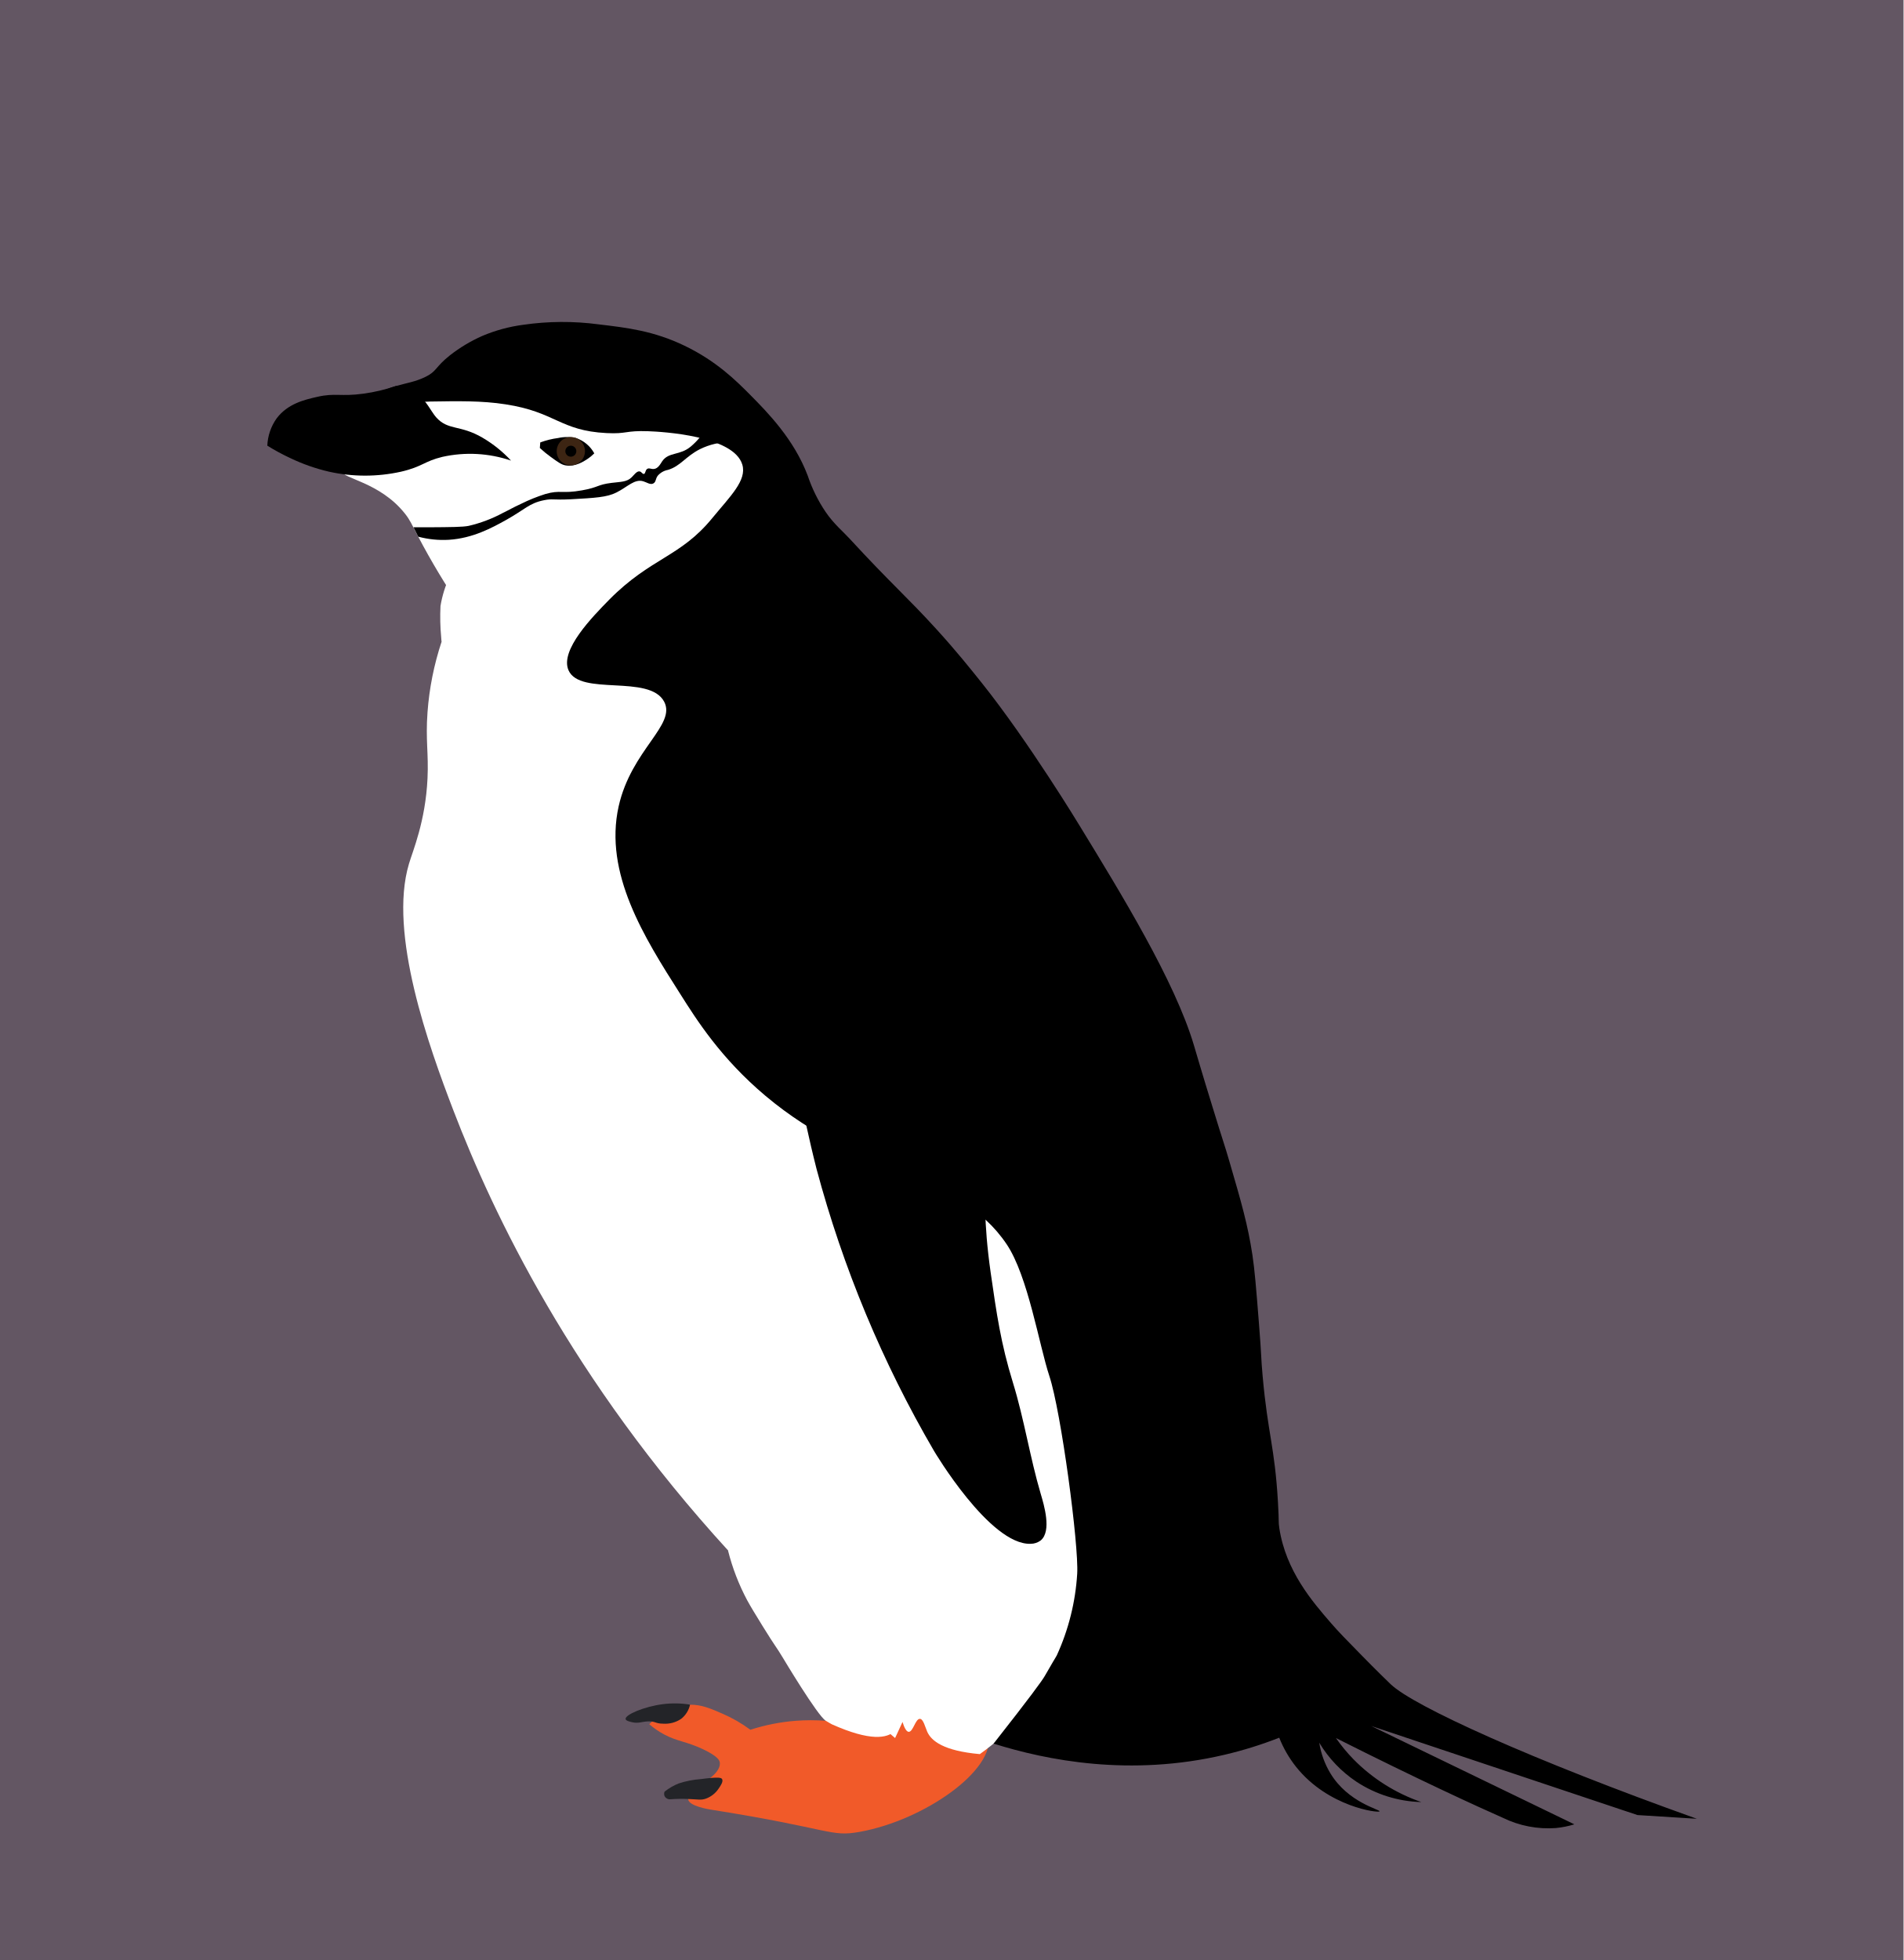
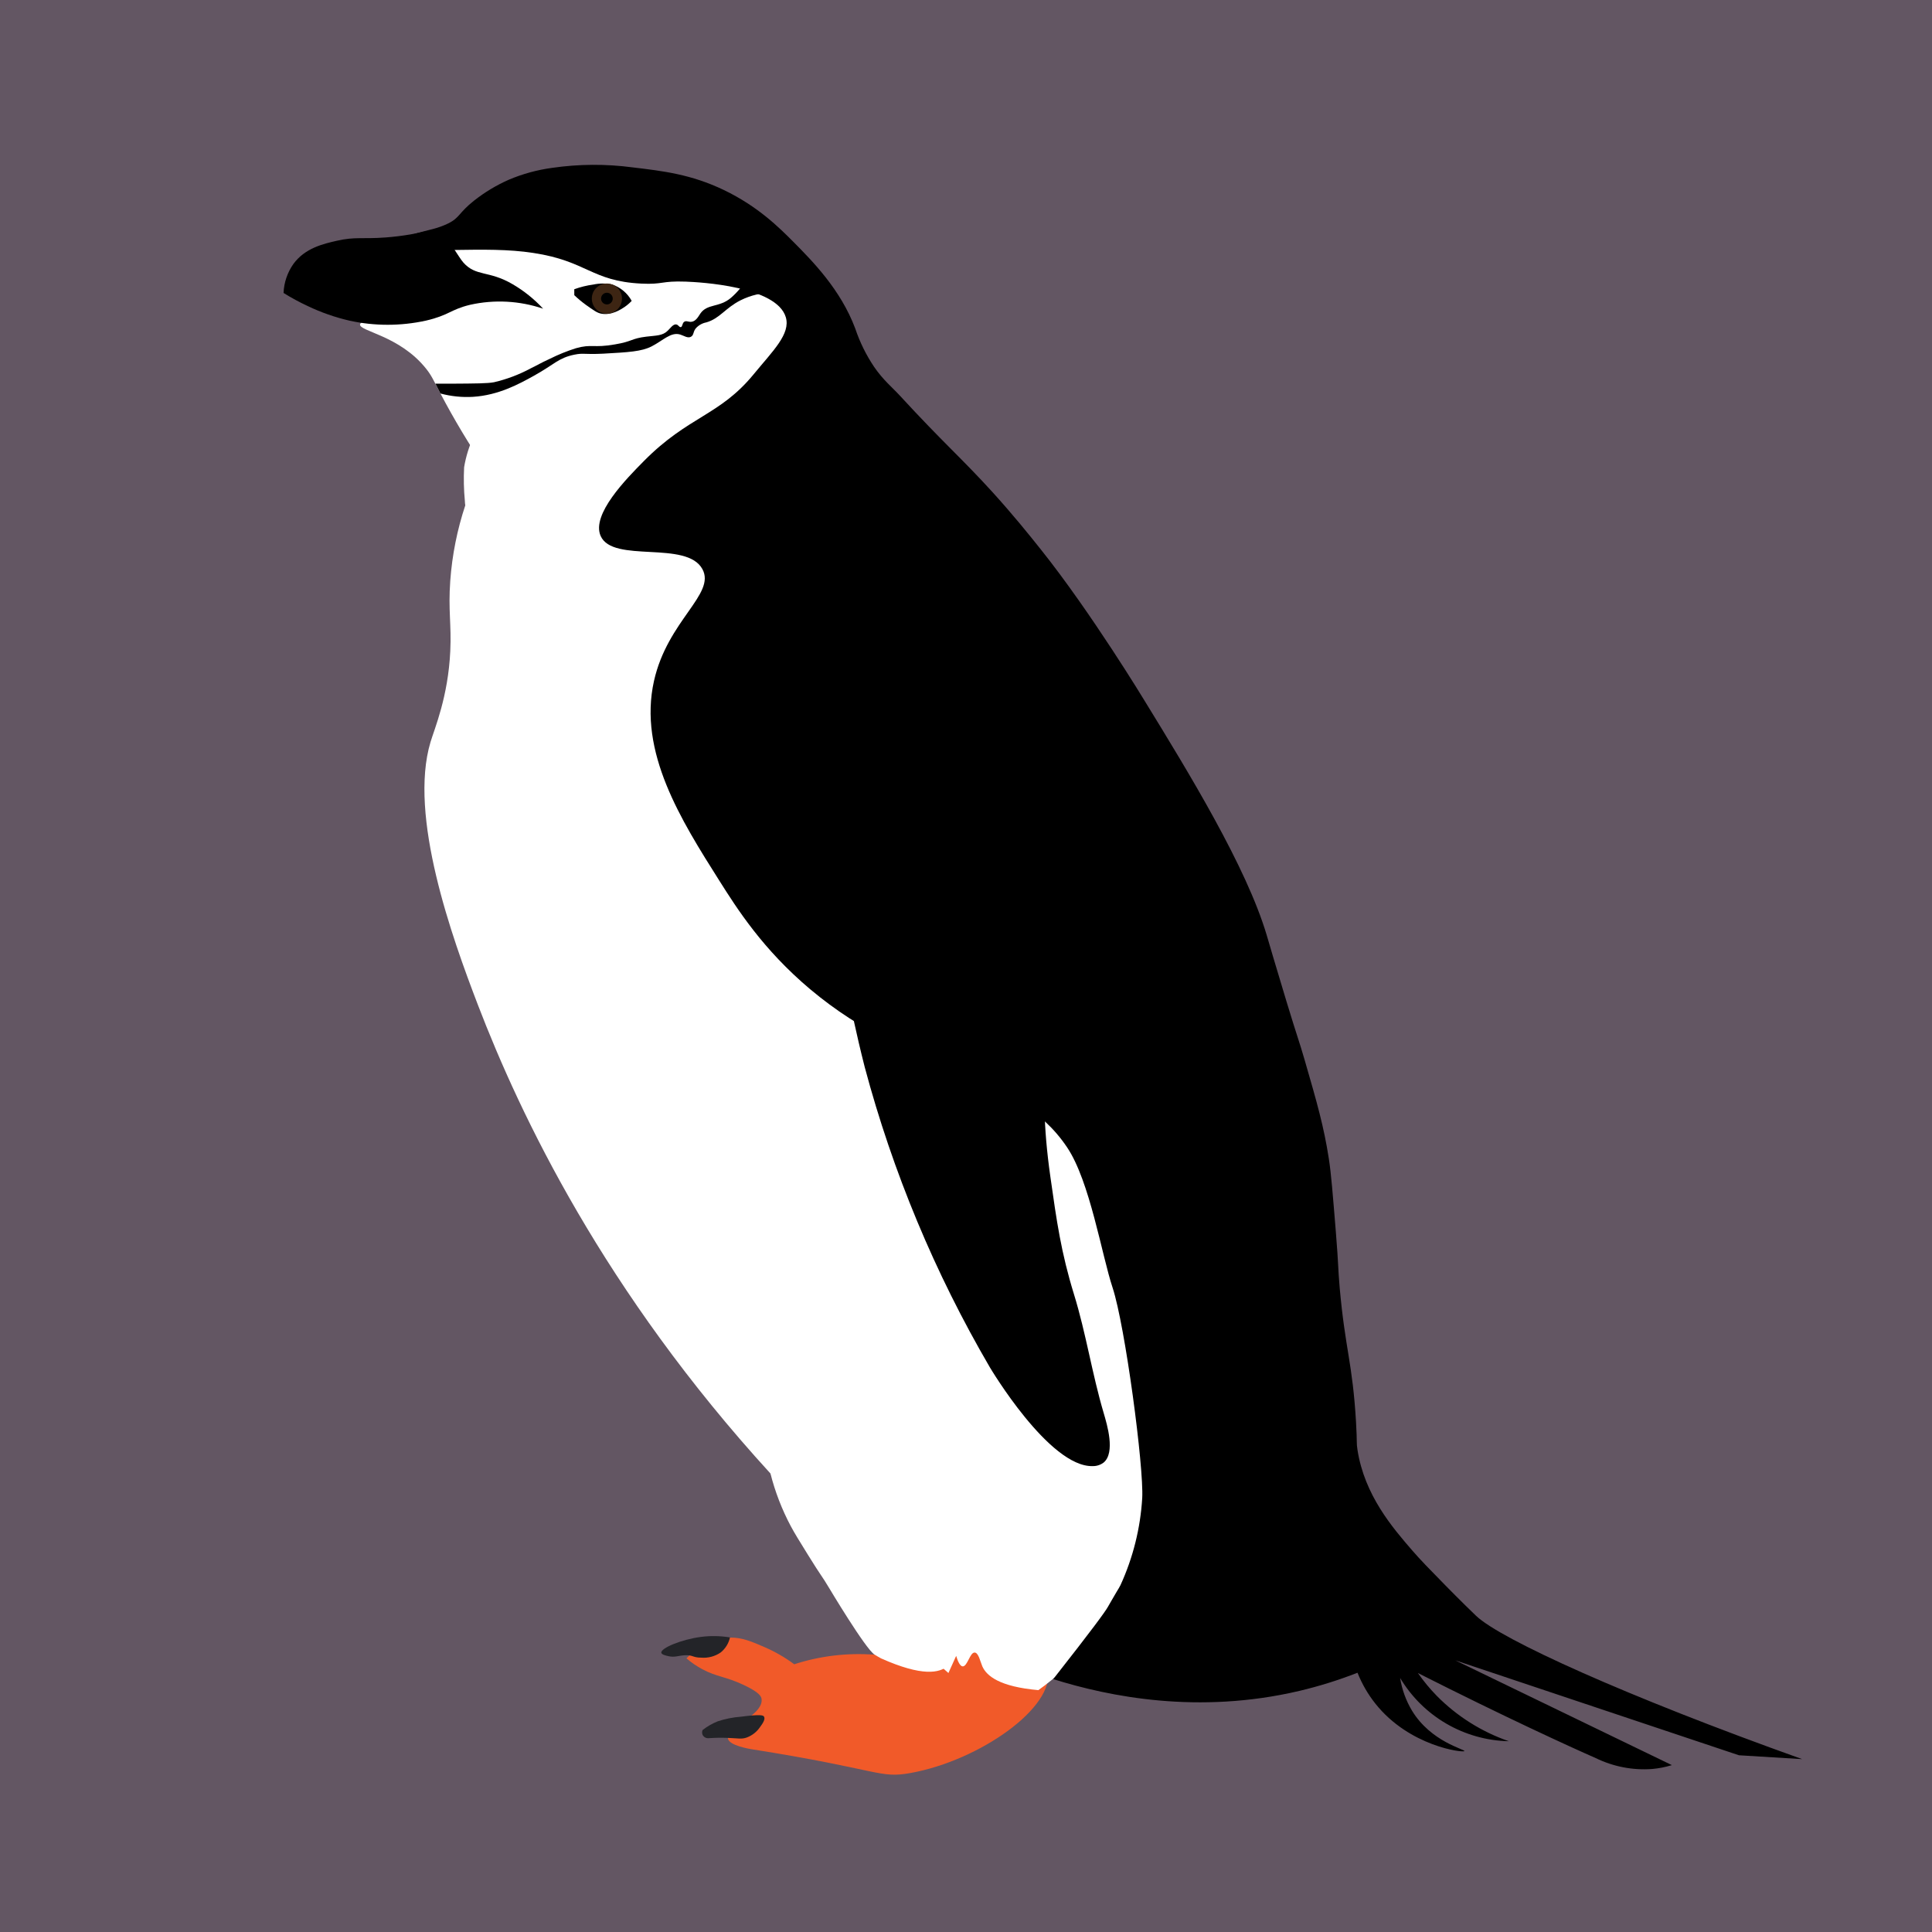
- <svg xmlns="http://www.w3.org/2000/svg" viewBox="0 0 512.93 528.06">
+ <svg xmlns="http://www.w3.org/2000/svg" viewBox="0 0 499.57 499.57">
  <defs>
    <style>.cls-1{fill:#635663;}.cls-2{fill:#f15a29;}.cls-3{fill:#fff;}.cls-4{fill:#232428;}.cls-5{fill:#3d2513;}</style>
  </defs>
  <g id="Layer_13" data-name="Layer 13">
-     <rect class="cls-1" width="512.93" height="528.06" />
+     <rect class="cls-1" width="499.57" height="499.57" />
  </g>
  <g id="Layer_24" data-name="Layer 24">
-     <path class="cls-2" d="M243.21,434c-2.62,6.81-5.77,9-8.24,9.75-4.1,1.19-6.56-1.66-16.14-2.4a53.88,53.88,0,0,0-8.08,0,53.22,53.22,0,0,0-12.25,2.42,37.91,37.91,0,0,0-7.47-4.31c-3.16-1.38-5.69-2.48-8.78-2.44-5.36.07-9.33,3.56-11,5.25a22.16,22.16,0,0,0,4,2.75c3.62,1.94,5.86,1.82,10.5,4,4,1.9,4.41,3,4.5,3.5.3,1.83-1.7,3.54-2.34,4.05-5,4-6.24,5-6.16,5.95.16,1.83,5.73,2.71,6,2.75,32.86,5.2,32.18,7.46,40.25,6,17.49-3.17,36.53-16.67,34.67-26C262.28,443.22,260.18,437.66,243.21,434Z" transform="translate(3.7 22.26)" />
-     <path class="cls-3" d="M117.5,133a30.11,30.11,0,0,0-2.5,8,58.4,58.4,0,0,0,.19,8.46c0,.49.08.9.1,1.18a78.48,78.48,0,0,0-3.79,19c-.55,7.56.32,11,0,17.83-.54,11.57-4,19.59-5,23-5.61,18.72,5.4,49.31,12,66.5,10.71,27.89,31.85,72.42,74,118.5,7.26,7.94,13.51,14.14,17.51,18,61.85,3.61,81.69-17.85,87.5-25.5,21.76-28.66-4.16-84.77-56-197-21.08-45.62-35.17-69.74-60.5-76C153.61,108.23,121.44,124.4,117.5,133Z" transform="translate(3.7 22.26)" />
-     <path class="cls-3" d="M207.5,390.5c-2.51,4.4,2.34,13.61,12,32,3.13,6,7.44,13.67,15.47,21.23,1,1,1.92,1.75,2.53,2.27l2-4.33c.4,1.34,1,2.64,1.67,2.66,1.19,0,1.8-3.52,3-3.5.94,0,1.45,2.28,2,3.5,1.09,2.42,4.35,5.13,14.16,6A69.29,69.29,0,0,0,272,439.83c2.06-2.33,23.42-26.44,16.49-42.85-7.45-17.65-42.65-14.63-63.82-12.81C215,385,209.77,386.51,207.5,390.5Z" transform="translate(3.7 22.26)" />
-     <path class="cls-3" d="M194.17,394.53l-1.68,1a58.92,58.92,0,0,0,5.16,13.37c1,1.82,2.07,3.57,4.23,7.07,3.54,5.72,3.58,5.4,5.37,8.39,0,0,9.32,15.62,11.58,17,.39.24.8.47.8.47l.83.47c10.45,4.66,14.83,3.72,16.87,1.9,5.73-5.1.22-33.35-19.66-44.75C208.49,394.15,199.09,394.15,194.17,394.53Z" transform="translate(3.7 22.26)" />
-     <path class="cls-3" d="M120.5,141.5A200.09,200.09,0,0,1,109,122.33c-1.86-3.53-2.22-4.51-3.62-6.26-6.72-8.46-17-9.47-16.71-11.24s9.82.64,13.5-3.83c2.74-3.34,1.25-9.29-1-14.67a130.18,130.18,0,0,1,31-6.5c12.09-1,38.24-2.84,61.5,12.5,8.22,5.43,13.76,9.08,14.16,14.84,1,14.37-30.9,30.4-58.16,34.33A103.44,103.44,0,0,1,120.5,141.5Z" transform="translate(3.7 22.26)" />
-     <path d="M141.88,96.94a22,22,0,0,1,4.81-1.19,11.15,11.15,0,0,1,4.82,0,8.85,8.85,0,0,1,4.93,4.13,11.89,11.89,0,0,1-1.81,1.5c-1,.66-3.4,2.24-6,1.73-1.08-.21-2-.88-3.86-2.22a31.74,31.74,0,0,1-3-2.45Z" transform="translate(3.7 22.26)" />
-     <path d="M103.5,86.33l-5.11-2.82A31,31,0,0,1,103,81.75c2.87-.84,5.2-1.12,8-2.5,3-1.46,2.59-2.64,6.5-5.75a41.36,41.36,0,0,1,8.75-5.25,42.45,42.45,0,0,1,11-3,73.89,73.89,0,0,1,20.38-.12c7.64.91,14.77,1.73,23.12,5.75,8.56,4.11,13.87,9.38,17.67,13.21,4.7,4.74,11.85,12,15.54,21.82a40.35,40.35,0,0,0,4.79,9.72c2.29,3.34,4.6,5.18,6.5,7.25,11.15,12.11,15.46,15.66,23.46,24.46,5.31,5.84,8.93,10.37,12.14,14.38,12.77,16,26.4,38.53,26.4,38.53,11,18,25.65,41.81,30.79,59.17.41,1.36,2.21,7.58,5,16.58,2.95,9.66,3.15,9.84,4.57,14.75,3.21,11,4.93,16.95,6.17,25.07.6,3.94,1,8.77,1.76,18.43.76,9.51.51,8.79,1,14.25,1.41,15.72,3.25,18.88,4.13,34,.33,5.63.07,5,.37,7,1.77,11.5,8.9,19.74,13.88,25.49,2.06,2.38,4.18,4.54,8.42,8.86,0,0,4.15,4.25,7.7,7.65,6.18,5.93,38.06,20.39,82.5,36.25l-16-1-71.75-24,54.75,26.5a25.38,25.38,0,0,1-5,1,27.88,27.88,0,0,1-14.25-2.75c-6.46-2.84-23-10.41-45-21.5a44.88,44.88,0,0,0,4.75,5.75,47.31,47.31,0,0,0,18.25,11.5,33.36,33.36,0,0,1-17.5-5.5,32.94,32.94,0,0,1-10-10.5,22.83,22.83,0,0,0,3,8.25c4.81,7.95,13.46,9.75,13.25,10.25s-13.86-1.14-22.5-12a30.88,30.88,0,0,1-4.53-7.84,107.65,107.65,0,0,1-14.72,4.59c-25.52,6-48,1.48-62.25-3,9.95-12.66,13.11-17,13.83-18.28.11-.2,1.64-2.86,2.2-3.8s.58-.93,1-1.69a61.92,61.92,0,0,0,5.5-22c.45-7.78-4.33-43.66-7.5-53.25-2.76-8.33-5.74-26.92-11.5-35.5-13.11-19.54-38.76-17.93-65-40-12-10.09-18.53-20.42-23-27.5C169.87,230.26,159,213,163,195c3.43-15.31,15.62-21.95,12.25-28.25-4-7.43-22.66-1.39-25.75-8.42-2.4-5.46,6.53-14.48,10.94-19,11.3-11.42,19.14-11.42,27.79-22,4.81-5.86,9.37-10.17,8.1-14.41-2.33-7.82-21.7-8.87-25.33-9-6.24-.23-5.68.78-11.25.5-12.6-.63-13.69-5.69-27.25-7.75-6.37-1-12.84-.86-20.25-.75C108.66,86.06,105.66,86.2,103.5,86.33Z" transform="translate(3.7 22.26)" />
-     <path d="M190.67,216.33A256,256,0,0,1,206.33,253c5.6,16.58,5.49,21.91,10,39.67a308.79,308.79,0,0,0,31.67,76s15,25.35,26,25a4.51,4.51,0,0,0,2.75-.92c3-2.52.86-9.6,0-12.5-2.92-9.88-4.46-20.15-7.5-30-3.27-10.59-4.39-18.52-6-29.66-3.88-27.37,1.46-31.58-2.78-50.84-2-9-4.77-22.44-14.75-33.5C228.17,216.75,200.56,216.1,190.67,216.33Z" transform="translate(3.7 22.26)" />
-     <path class="cls-4" d="M182.25,437a25.33,25.33,0,0,0-7.37-.12c-5,.64-10.19,2.85-10,4,.07.48,1.11.71,1.81.87,1.62.36,2.45-.14,4.14-.23,2.07-.11,2,.6,4.17.61a7.68,7.68,0,0,0,4.88-1.32A6.75,6.75,0,0,0,182.25,437Z" transform="translate(3.7 22.26)" />
-     <path class="cls-4" d="M190.88,457.06c.37.66-.37,1.74-.94,2.57a7,7,0,0,1-3.38,2.68c-1.37.49-2.11.21-4.81.11a41.85,41.85,0,0,0-4.87.08,1.57,1.57,0,0,1-1.5-.86,1.53,1.53,0,0,1,0-1.2,15.35,15.35,0,0,1,3.83-2.22,25.18,25.18,0,0,1,5.92-1.16C190.05,456.42,190.66,456.68,190.88,457.06Z" transform="translate(3.7 22.26)" />
-     <circle class="cls-5" cx="153.82" cy="121.56" r="3.81" />
-     <circle cx="153.82" cy="121.56" r="1.48" />
-     <path d="M108.6,83.85a16.75,16.75,0,0,0-2.15-1.12,14.74,14.74,0,0,0-3.45-1,46.8,46.8,0,0,1-8.83,2.08c-6.09.83-7.53-.26-12.34.84-3.46.78-8,1.83-11,5.83a13.67,13.67,0,0,0-2.5,7.33,58.11,58.11,0,0,0,6.17,3.34A50.46,50.46,0,0,0,85,104.83a44.82,44.82,0,0,0,19.33,0c5.84-1.35,6.19-2.79,11.17-4a34.3,34.3,0,0,1,18.5,1,33.69,33.69,0,0,0-7.67-6.16c-6.1-3.57-9.27-1.87-12.5-5.5C112.43,88.59,111.13,85.47,108.6,83.85Z" transform="translate(3.7 22.26)" />
-     <path d="M109,122.33a26,26,0,0,0,8.25.84c6.43-.4,11.62-3.22,15.42-5.34,5.16-2.87,6.17-4.51,10.25-5.33,2.34-.47,2.25,0,7.25-.25,6.46-.36,9.69-.53,12.25-1.83,3-1.51,4.9-3.74,7.25-3,.92.28,1.87,1,2.66.58s.54-1.17,1.2-2.08a4.77,4.77,0,0,1,2.75-1.58c3.38-1,4.76-3.63,8.64-5.59a18.7,18.7,0,0,1,8.33-1.92L186.66,93a18.94,18.94,0,0,1-4.16,5c-2.95,2.53-6,1.44-7.75,4-.46.68-1.11,2-2.25,2.09-.74.08-1.31-.37-1.83,0s-.41,1.23-.84,1.33-.6-.55-1.15-.67c-.8-.16-1.55,1-2.18,1.59-1.32,1.3-3,1.19-5.42,1.5-3.89.48-3.38,1.19-7.91,2-5.56,1-5.81-.18-9.92,1a45.12,45.12,0,0,0-6.58,2.66c-2.4,1.11-2.93,1.5-4.84,2.42a37.22,37.22,0,0,1-9.25,3.5c-1.62.32-4.65.34-10.7.38-1.76,0-3.2,0-4.15,0Z" transform="translate(3.7 22.26)" />
+     <path class="cls-2" d="M251.51,421.31c-2.68,7-5.91,9.23-8.44,10-4.18,1.22-6.69-1.69-16.48-2.44a54.08,54.08,0,0,0-20.79,2.47,38.62,38.62,0,0,0-7.63-4.41c-3.24-1.41-5.82-2.54-9-2.49-5.48.07-9.53,3.63-11.24,5.36a22.09,22.09,0,0,0,4.09,2.81c3.7,2,6,1.86,10.73,4.09,4.13,1.94,4.51,3,4.6,3.58.3,1.88-1.74,3.62-2.39,4.14-5.16,4.13-6.38,5.11-6.3,6.08.16,1.87,5.85,2.77,6.13,2.81,33.6,5.32,32.89,7.63,41.14,6.14,17.89-3.25,37.34-17,35.44-26.61C271,430.75,268.85,425.07,251.51,421.31Z" transform="translate(-0.43 -1)" />
+     <path class="cls-3" d="M123,113.66a30.6,30.6,0,0,0-2.56,8.17,59.51,59.51,0,0,0,.19,8.65c0,.51.08.93.11,1.2a80.24,80.24,0,0,0-3.88,19.46c-.56,7.73.33,11.27,0,18.23-.55,11.82-4.06,20-5.11,23.51-5.73,19.13,5.52,50.4,12.27,68,10.94,28.51,32.55,74,75.62,121.12,7.43,8.13,13.82,14.46,17.91,18.41,63.22,3.68,83.5-18.26,89.44-26.07,22.24-29.29-4.25-86.65-57.25-201.37-21.54-46.63-35.94-71.28-61.84-77.68C159.92,88.34,127,104.87,123,113.66Z" transform="translate(-0.43 -1)" />
+     <path class="cls-3" d="M215,376.87c-2.57,4.5,2.39,13.91,12.27,32.7,3.2,6.1,7.6,14,15.8,21.7,1.06,1,2,1.79,2.6,2.33l2-4.43c.41,1.37,1,2.7,1.7,2.72,1.22,0,1.85-3.6,3.07-3.58,1,0,1.48,2.34,2,3.58,1.12,2.48,4.45,5.25,14.49,6.14a71.45,71.45,0,0,0,11.92-10.74c2.11-2.38,23.94-27,16.86-43.8-7.62-18-43.6-14.95-65.24-13.1C222.71,371.24,217.33,372.79,215,376.87Z" transform="translate(-0.43 -1)" />
+     <path class="cls-3" d="M201.37,381l-1.72,1a60.72,60.72,0,0,0,5.28,13.67c1,1.86,2.11,3.65,4.33,7.23,3.61,5.85,3.66,5.52,5.48,8.58,0,0,9.54,16,11.85,17.38l.81.48.85.48c10.68,4.76,15.15,3.79,17.25,1.93,5.84-5.21.21-34.08-20.11-45.74C216,380.6,206.4,380.59,201.37,381Z" transform="translate(-0.43 -1)" />
+     <path class="cls-3" d="M126.07,122.35a204.9,204.9,0,0,1-11.75-19.6c-1.9-3.61-2.28-4.61-3.7-6.4-6.87-8.64-17.39-9.68-17.09-11.48s10,.65,13.8-3.92c2.81-3.42,1.28-9.5-1-15A132.67,132.67,0,0,1,138,59.31c12.36-1,39.09-2.91,62.86,12.78,8.4,5.54,14.07,9.28,14.48,15.16,1,14.69-31.58,31.08-59.45,35.1A106.14,106.14,0,0,1,126.07,122.35Z" transform="translate(-0.43 -1)" />
+     <path d="M148.92,75.79a23.54,23.54,0,0,1,4.92-1.21,11.5,11.5,0,0,1,4.93,0,9.09,9.09,0,0,1,5,4.22A11.11,11.11,0,0,1,162,80.33c-1,.68-3.46,2.3-6.13,1.77-1.09-.21-2-.9-3.94-2.27a29.35,29.35,0,0,1-3-2.5Z" transform="translate(-0.43 -1)" />
+     <path d="M108.69,66l-5.22-2.89a32.59,32.59,0,0,1,4.71-1.8c2.94-.86,5.32-1.15,8.18-2.55,3-1.5,2.64-2.71,6.65-5.88A41.81,41.81,0,0,1,132,47.47a43.75,43.75,0,0,1,11.24-3.07A75.52,75.52,0,0,1,164,44.28c7.82.93,15.1,1.77,23.64,5.87,8.74,4.21,14.18,9.6,18.06,13.51,4.8,4.85,12.11,12.22,15.88,22.3a41.21,41.21,0,0,0,4.9,9.94c2.34,3.41,4.71,5.3,6.64,7.41,11.4,12.38,15.81,16,24,25,5.42,6,9.12,10.6,12.4,14.71,13.05,16.33,27,39.38,27,39.38,11.27,18.37,26.21,42.73,31.47,60.47.42,1.4,2.26,7.76,5.07,17,3,9.87,3.22,10.05,4.68,15.07,3.27,11.29,5,17.33,6.29,25.63.62,4,1,9,1.81,18.84.78,9.72.52,9,1,14.56,1.44,16.08,3.32,19.31,4.23,34.8.33,5.75.06,5.12.37,7.11,1.81,11.75,9.1,20.18,14.19,26.06,2.1,2.43,4.27,4.64,8.6,9.06,0,0,4.25,4.34,7.88,7.81,6.31,6.06,38.9,20.84,84.32,37.06l-16.35-1-73.34-24.54,56,27.09a25,25,0,0,1-5.11,1,28.48,28.48,0,0,1-14.56-2.81c-6.61-2.9-23.54-10.64-46-22a45.93,45.93,0,0,0,4.85,5.87,48.4,48.4,0,0,0,18.66,11.76,33.56,33.56,0,0,1-28.11-16.36,23.59,23.59,0,0,0,3.06,8.44c4.92,8.12,13.76,10,13.55,10.47s-14.17-1.16-23-12.26a31.7,31.7,0,0,1-4.63-8,111.61,111.61,0,0,1-15.05,4.7c-26.08,6.13-49.09,1.51-63.63-3.05,10.17-12.94,13.41-17.39,14.14-18.69.12-.2,1.67-2.92,2.25-3.88s.59-.95,1-1.73a63.16,63.16,0,0,0,5.62-22.49c.46-7.95-4.42-44.62-7.66-54.43-2.82-8.51-5.87-27.51-11.76-36.28-13.4-20-39.62-18.34-66.44-40.89-12.26-10.31-18.94-20.87-23.51-28.11-9.84-15.57-21-33.22-16.87-51.62,3.51-15.65,16-22.44,12.53-28.87-4.07-7.6-23.17-1.43-26.33-8.61-2.45-5.58,6.68-14.81,11.19-19.37,11.55-11.68,19.56-11.67,28.4-22.46,4.92-6,9.58-10.4,8.29-14.73-2.39-8-22.18-9.06-25.9-9.2-6.37-.23-5.81.8-11.5.51-12.87-.64-14-5.82-27.85-7.92-6.51-1-13.13-.88-20.7-.77C114,65.67,110.9,65.82,108.69,66Z" transform="translate(-0.43 -1)" />
+     <path d="M197.79,198.84a260.5,260.5,0,0,1,16,37.48c5.72,16.94,5.61,22.39,10.22,40.54a315.2,315.2,0,0,0,32.37,77.69S271.73,380.46,283,380.1a4.51,4.51,0,0,0,2.82-.93c3.06-2.58.87-9.82,0-12.78-3-10.11-4.56-20.6-7.67-30.67-3.34-10.82-4.49-18.93-6.1-30.31-4-28,1.49-32.29-2.84-52-2-9.19-4.89-22.94-15.08-34.24C236.13,199.27,207.91,198.6,197.79,198.84Z" transform="translate(-0.43 -1)" />
+     <path class="cls-4" d="M189.19,424.4a25.73,25.73,0,0,0-7.54-.13c-5.06.66-10.41,2.91-10.22,4.09.08.49,1.14.73,1.85.89,1.66.37,2.51-.15,4.23-.24,2.13-.11,2,.62,4.27.62a7.74,7.74,0,0,0,5-1.34A6.92,6.92,0,0,0,189.19,424.4Z" transform="translate(-0.43 -1)" />
+     <path class="cls-4" d="M198,444.9c.38.67-.38,1.78-1,2.62a7.15,7.15,0,0,1-3.45,2.75c-1.4.5-2.16.21-4.92.11a43.76,43.76,0,0,0-5,.08,1.59,1.59,0,0,1-1.53-.88,1.57,1.57,0,0,1,0-1.23,16,16,0,0,1,3.92-2.26,25.08,25.08,0,0,1,6-1.19C197.16,444.24,197.78,444.51,198,444.9Z" transform="translate(-0.43 -1)" />
+     <circle class="cls-5" cx="156.93" cy="77.21" r="3.9" />
+     <circle cx="156.93" cy="77.21" r="1.51" />
+     <path d="M114.9,62.42c-.37-.24-1.83-.26-2.19-1.15a1.48,1.48,0,0,1,0-1,68.64,68.64,0,0,1-12.56,2.13c-6.08.45-7.86-.23-12.6.85-3.54.81-8.24,1.88-11.25,6a14,14,0,0,0-2.55,7.5,57.64,57.64,0,0,0,6.3,3.41,52.12,52.12,0,0,0,10.73,3.75,46.16,46.16,0,0,0,19.77,0c6-1.39,6.33-2.86,11.41-4.09a35,35,0,0,1,18.91,1A34.34,34.34,0,0,0,133,74.5c-6.23-3.65-9.48-1.91-12.77-5.63C118.83,67.26,117.49,64.07,114.9,62.42Z" transform="translate(-0.43 -1)" />
+     <path d="M114.32,102.75a26.4,26.4,0,0,0,8.43.86c6.57-.41,11.87-3.3,15.76-5.46,5.28-2.93,6.31-4.61,10.48-5.45,2.39-.48,2.29,0,7.41-.25,6.6-.37,9.91-.55,12.52-1.88,3-1.54,5-3.81,7.41-3.06.94.29,1.91,1,2.72.59s.55-1.19,1.23-2.12a4.85,4.85,0,0,1,2.8-1.62c3.47-1,4.88-3.71,8.84-5.71a19.1,19.1,0,0,1,8.51-2L193.7,72.8A19.55,19.55,0,0,1,189.45,78c-3,2.58-6.13,1.46-7.93,4.08-.47.7-1.13,2-2.3,2.13-.76.09-1.33-.37-1.87,0s-.42,1.26-.85,1.37-.62-.57-1.18-.68c-.82-.17-1.58,1-2.23,1.61-1.35,1.34-3,1.23-5.54,1.54-4,.49-3.45,1.22-8.09,2-5.68,1-5.93-.18-10.13,1a46.66,46.66,0,0,0-6.73,2.73c-2.46,1.13-3,1.53-4.94,2.47a38.27,38.27,0,0,1-9.46,3.58c-1.66.33-4.75.34-10.94.38-1.8,0-3.27,0-4.24,0Z" transform="translate(-0.43 -1)" />
  </g>
</svg>
